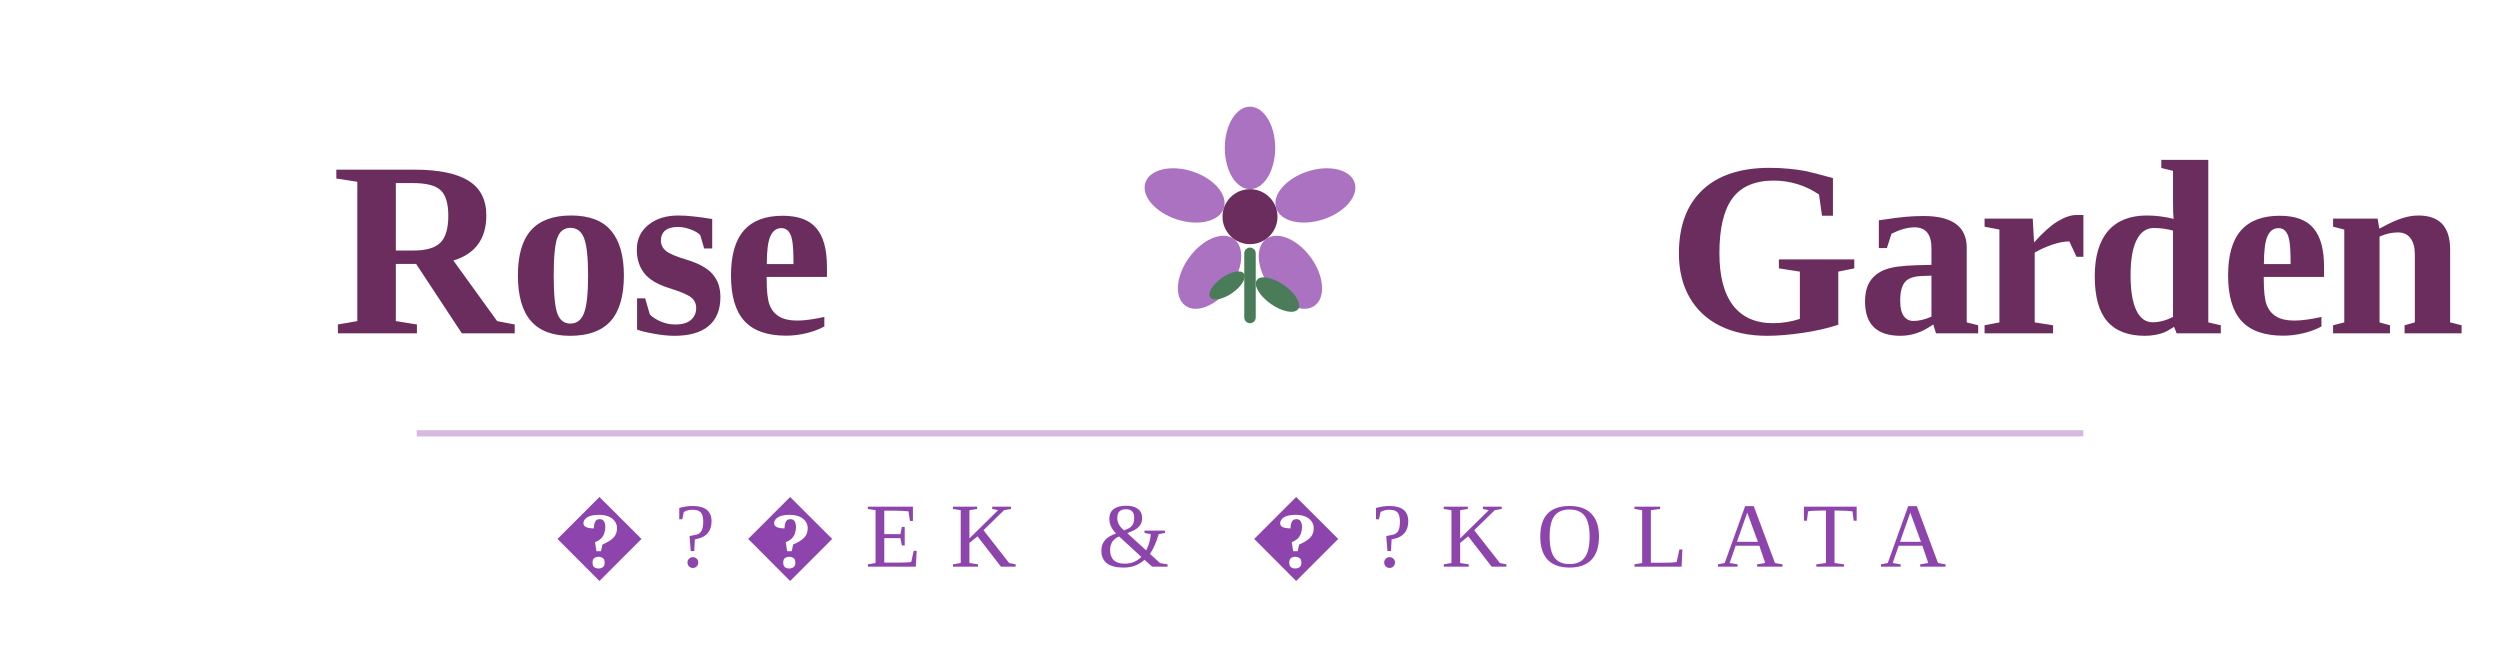
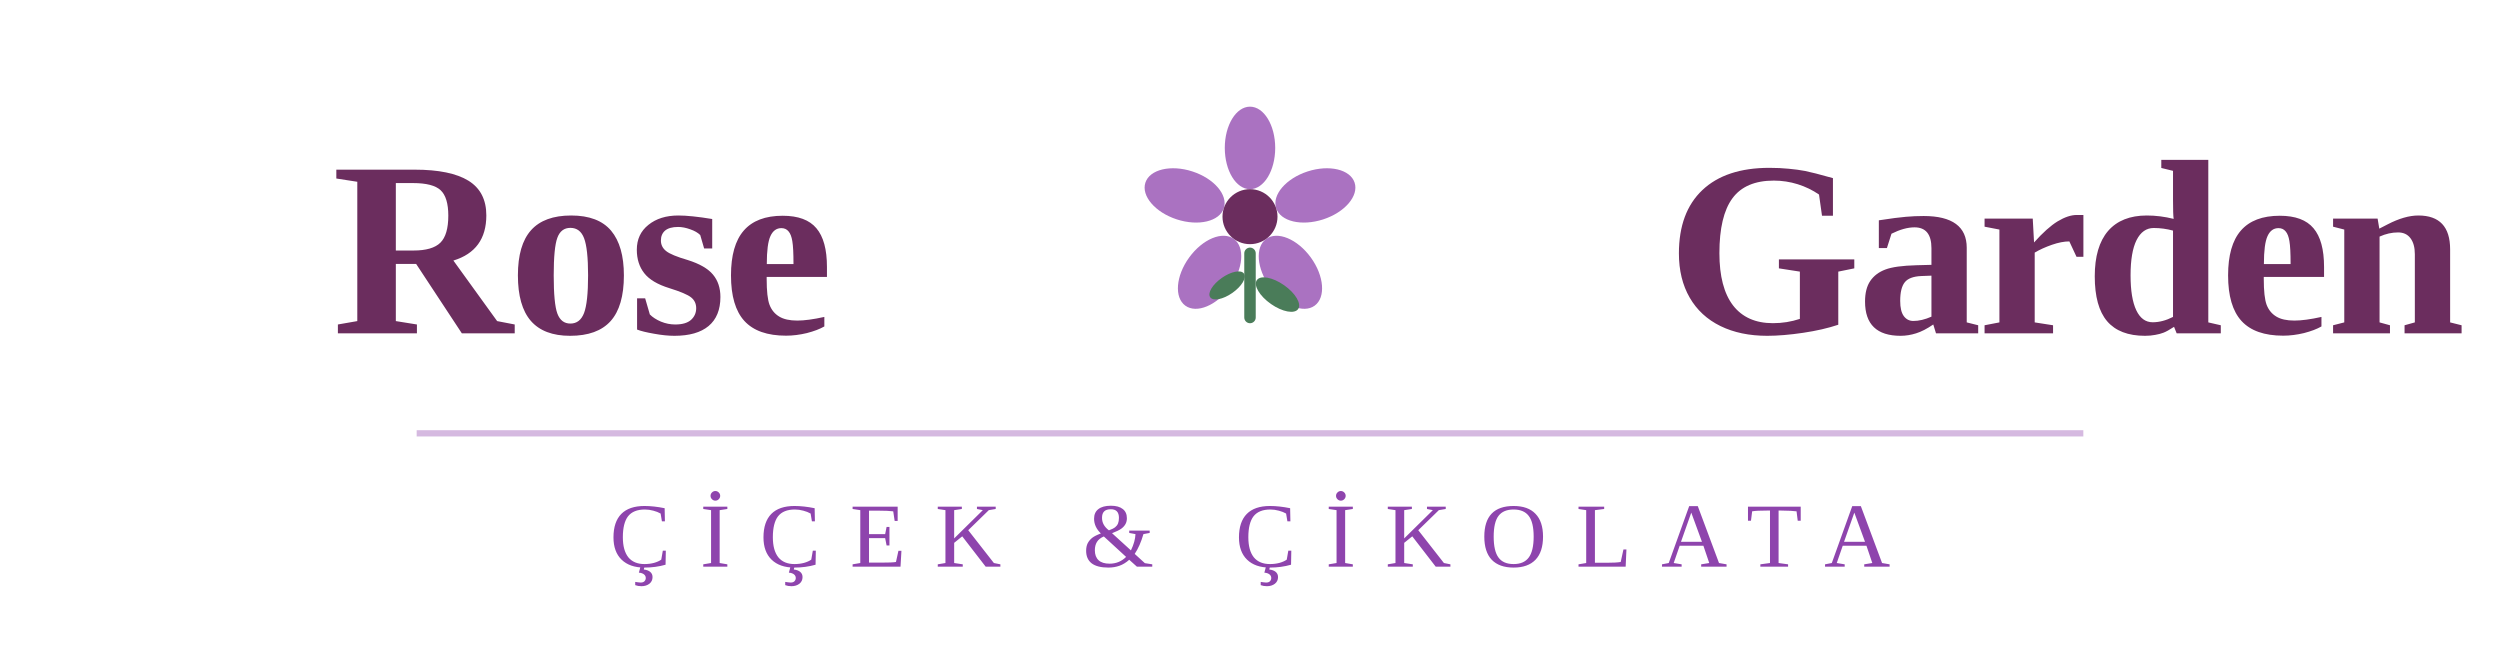
- <svg xmlns="http://www.w3.org/2000/svg" viewBox="0 0 300 80" role="img" aria-label="Rose Garden �i�ek �ikolata">
+ <svg xmlns="http://www.w3.org/2000/svg" viewBox="0 0 300 80" role="img" aria-label="Rose Garden Çiçek Çikolata">
  <text x="100" y="40" font-family="Georgia,'Times New Roman',serif" font-size="30" font-weight="700" letter-spacing="-0.5" text-anchor="end" fill="#6B2D5E">Rose</text>
  <g transform="translate(150,26) scale(0.55)">
    <ellipse cx="0" cy="-15" rx="5.5" ry="9" fill="#9B59B6" opacity="0.85" transform="rotate(0)" />
    <ellipse cx="0" cy="-15" rx="5.5" ry="9" fill="#9B59B6" opacity="0.85" transform="rotate(72)" />
    <ellipse cx="0" cy="-15" rx="5.5" ry="9" fill="#9B59B6" opacity="0.85" transform="rotate(144)" />
    <ellipse cx="0" cy="-15" rx="5.5" ry="9" fill="#9B59B6" opacity="0.85" transform="rotate(216)" />
    <ellipse cx="0" cy="-15" rx="5.5" ry="9" fill="#9B59B6" opacity="0.85" transform="rotate(288)" />
    <circle cx="0" cy="0" r="6" fill="#6B2D5E" />
    <line x1="0" y1="8" x2="0" y2="22" stroke="#4A7C59" stroke-width="2.5" stroke-linecap="round" />
    <ellipse cx="6" cy="17" rx="5.5" ry="2.5" fill="#4A7C59" transform="rotate(35,6,17)" />
    <ellipse cx="-5" cy="15" rx="4.5" ry="2" fill="#4A7C59" transform="rotate(-35,-5,15)" />
  </g>
  <text x="200" y="40" font-family="Georgia,'Times New Roman',serif" font-size="30" font-weight="700" letter-spacing="-0.5" text-anchor="start" fill="#6B2D5E">Garden</text>
  <line x1="50" y1="52" x2="250" y2="52" stroke="#C39BD3" stroke-width="0.75" opacity="0.7" />
-   <text x="150" y="68" font-family="Georgia,'Times New Roman',serif" font-size="11" font-weight="400" letter-spacing="3.5" text-anchor="middle" fill="#8E44AD">�?�EK &amp; �?KOLATA</text>
+   <text x="150" y="68" font-family="Georgia,'Times New Roman',serif" font-size="11" font-weight="400" letter-spacing="3.5" text-anchor="middle" fill="#8E44AD">ÇİÇEK &amp; ÇİKOLATA</text>
</svg>
